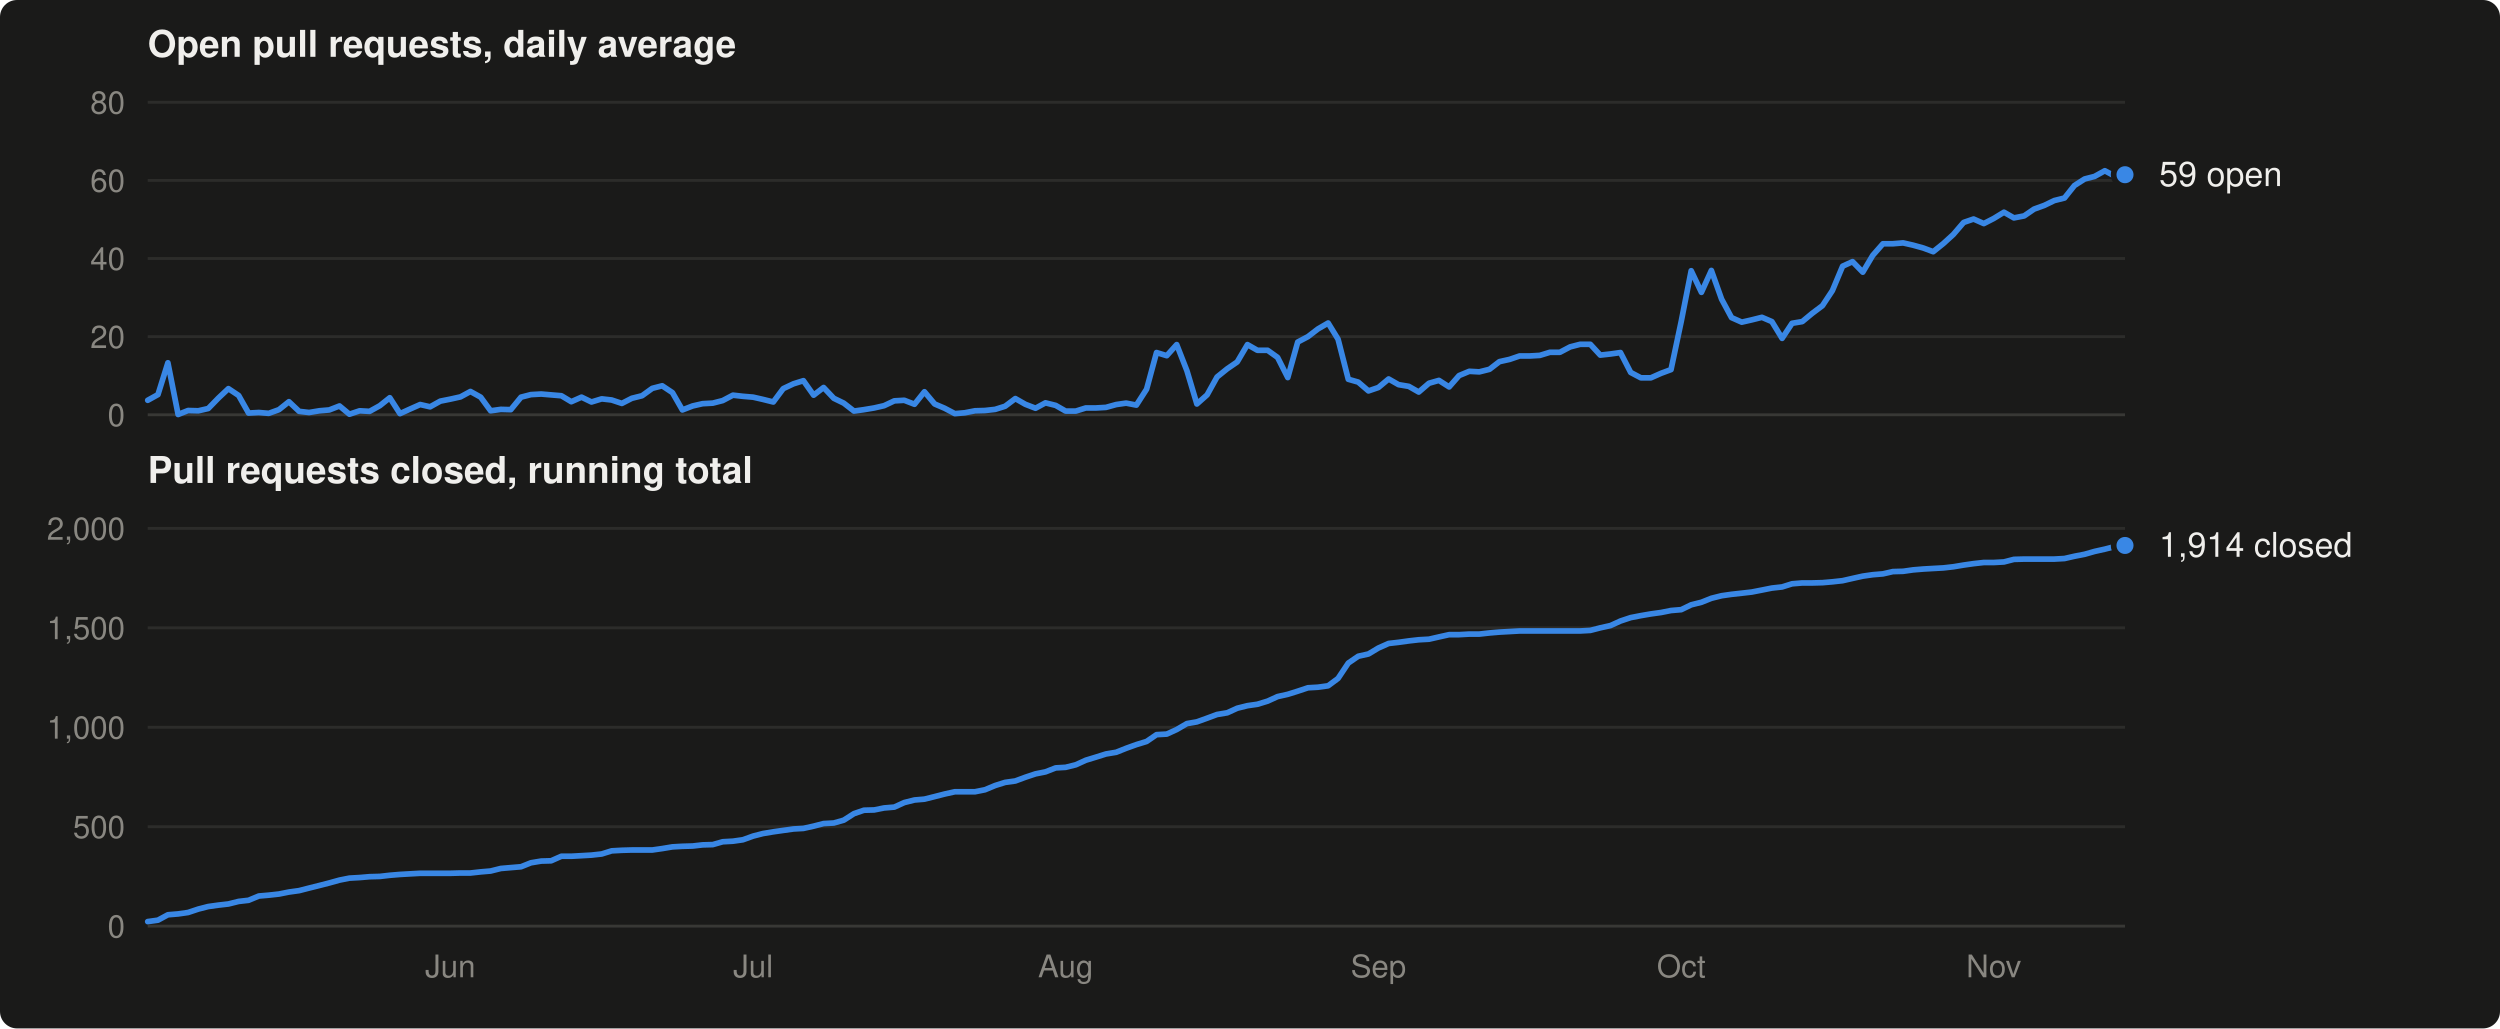
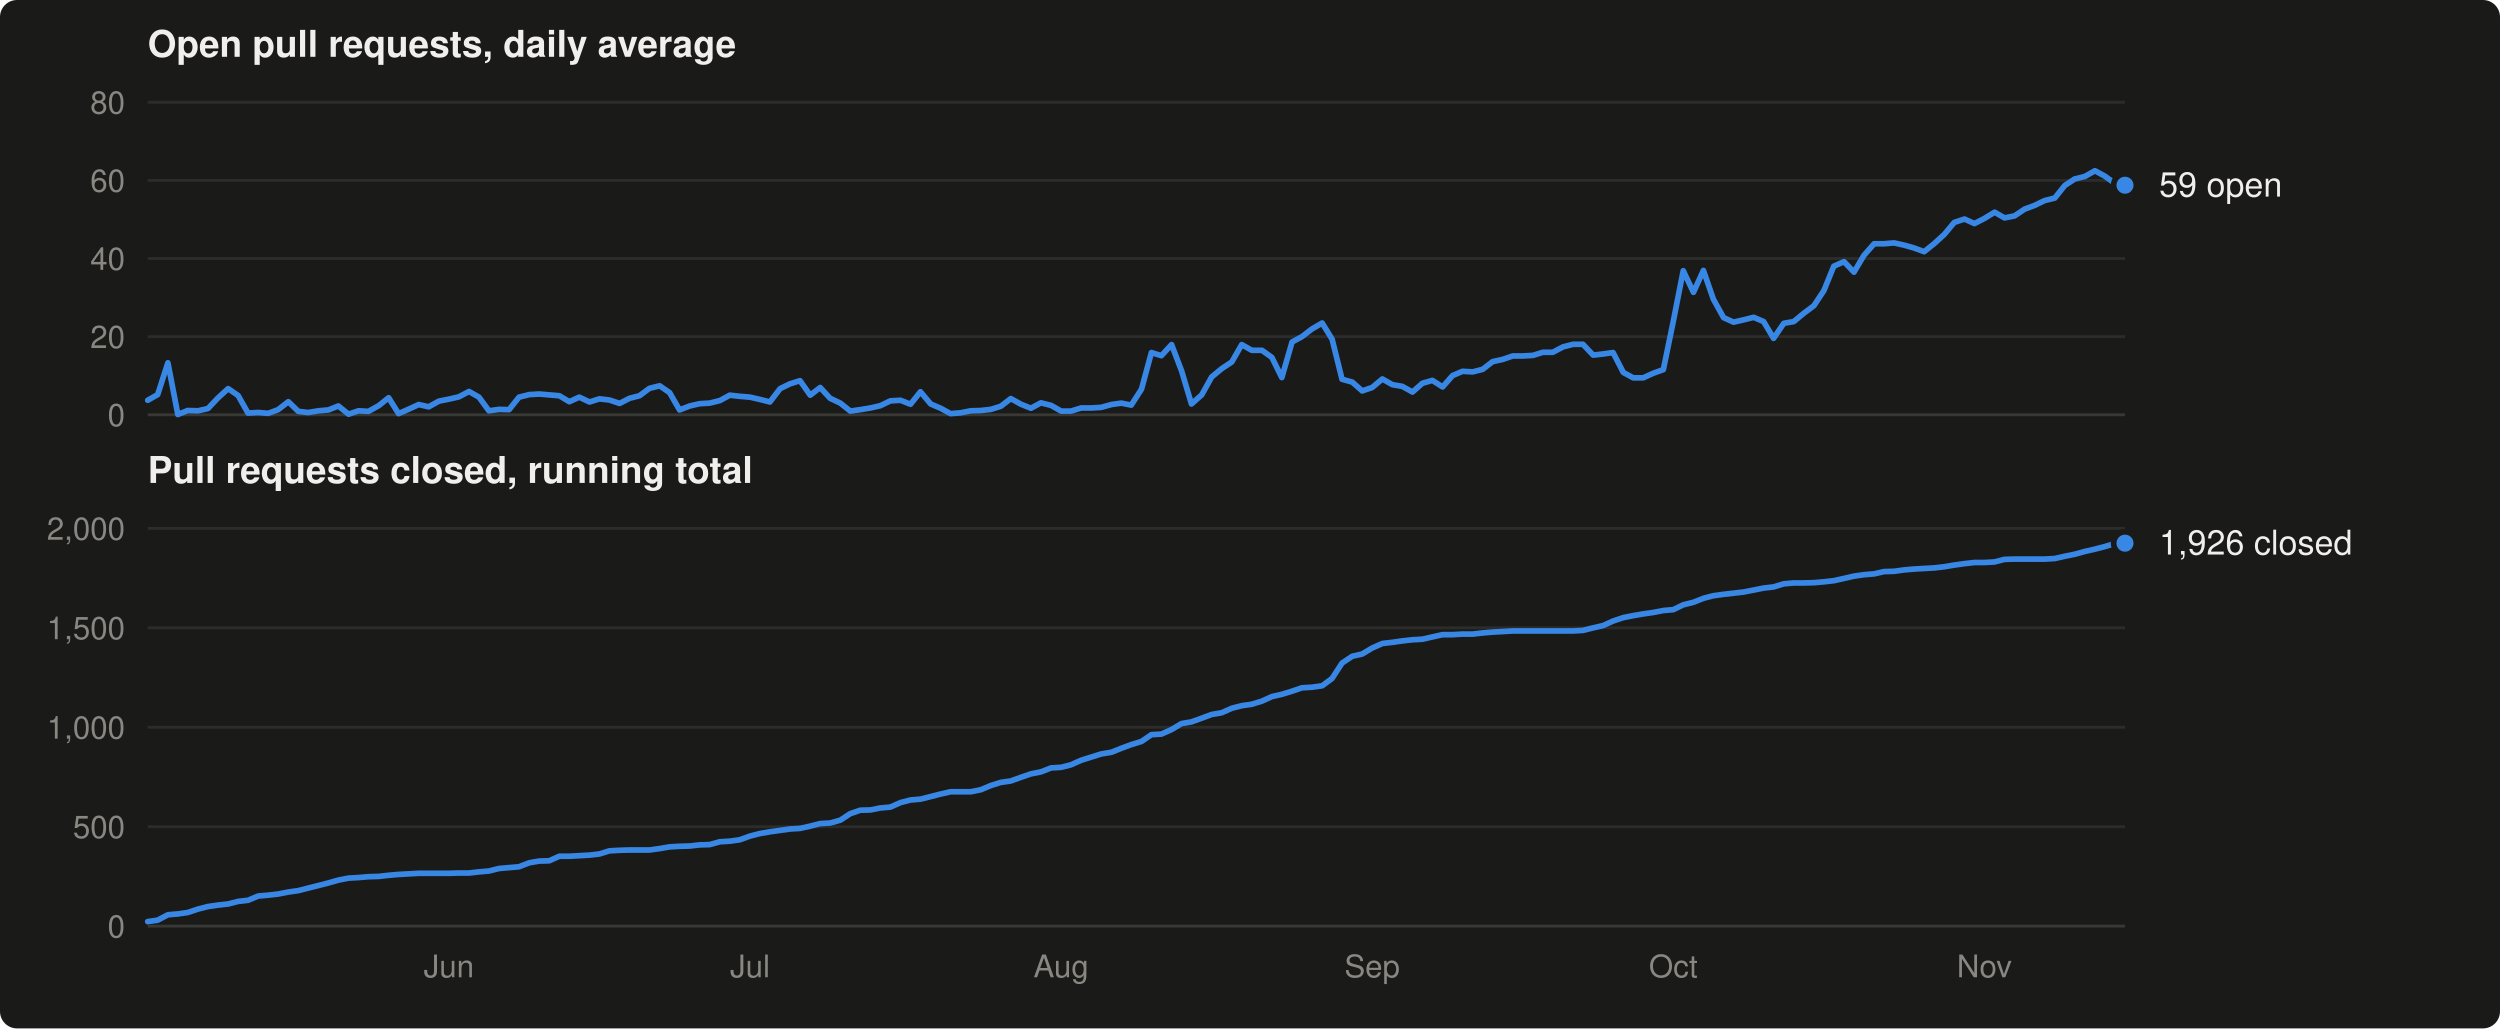
<svg xmlns="http://www.w3.org/2000/svg" width="880" height="362" viewBox="0 0 880 362" role="img" aria-labelledby="t d" font-family="-apple-system, BlinkMacSystemFont, 'Segoe UI', Helvetica, Arial, sans-serif">
  <rect width="100%" height="100%" rx="6" fill="#1a1a19" />
  <text x="52.0" y="20.0" fill="#f0efec" font-size="13" font-weight="600" text-anchor="start">Open pull requests, daily average</text>
  <line x1="52" y1="146.0" x2="748" y2="146.0" stroke="#383835" stroke-width="1" />
  <text x="44.0" y="150.0" fill="#898781" font-size="11" font-weight="400" text-anchor="end">0</text>
  <line x1="52" y1="118.5" x2="748" y2="118.5" stroke="#2c2c2a" stroke-width="1" />
  <text x="44.0" y="122.5" fill="#898781" font-size="11" font-weight="400" text-anchor="end">20</text>
  <line x1="52" y1="91.0" x2="748" y2="91.0" stroke="#2c2c2a" stroke-width="1" />
  <text x="44.0" y="95.0" fill="#898781" font-size="11" font-weight="400" text-anchor="end">40</text>
  <line x1="52" y1="63.5" x2="748" y2="63.5" stroke="#2c2c2a" stroke-width="1" />
  <text x="44.0" y="67.5" fill="#898781" font-size="11" font-weight="400" text-anchor="end">60</text>
  <line x1="52" y1="36.0" x2="748" y2="36.0" stroke="#2c2c2a" stroke-width="1" />
  <text x="44.0" y="40.0" fill="#898781" font-size="11" font-weight="400" text-anchor="end">80</text>
-   <path d="M52.0,140.9 L55.6,138.9 L59.1,127.7 L62.7,145.9 L66.2,144.5 L69.8,144.6 L73.3,143.8 L76.9,140.1 L80.4,136.8 L84.0,139.2 L87.5,145.4 L91.1,145.2 L94.6,145.5 L98.2,144.2 L101.7,141.4 L105.3,144.8 L108.8,145.2 L112.4,144.6 L115.9,144.3 L119.5,142.9 L123.0,145.8 L126.6,144.6 L130.1,144.8 L133.7,142.8 L137.2,140.0 L140.8,145.6 L144.3,144.0 L147.9,142.4 L151.4,143.2 L155.0,141.2 L158.5,140.5 L162.1,139.7 L165.6,137.8 L169.2,139.8 L172.7,144.6 L176.3,144.1 L179.8,144.2 L183.4,139.8 L186.9,138.9 L190.5,138.7 L194.0,139.0 L197.6,139.3 L201.1,141.4 L204.7,139.8 L208.2,141.5 L211.8,140.4 L215.3,140.8 L218.9,142.0 L222.4,140.2 L226.0,139.3 L229.6,136.7 L233.1,135.8 L236.7,138.2 L240.2,144.3 L243.8,142.9 L247.3,142.1 L250.9,141.9 L254.4,141.0 L258.0,139.1 L261.5,139.5 L265.1,139.8 L268.6,140.6 L272.2,141.5 L275.7,136.8 L279.3,135.1 L282.8,134.0 L286.4,139.1 L289.9,136.4 L293.5,140.2 L297.0,141.9 L300.6,144.7 L304.1,144.2 L307.7,143.6 L311.2,142.8 L314.8,141.1 L318.3,140.9 L321.9,142.3 L325.4,137.9 L329.0,142.2 L332.5,143.7 L336.1,145.6 L339.6,145.3 L343.2,144.6 L346.7,144.5 L350.3,144.1 L353.8,143.0 L357.4,140.3 L360.9,142.3 L364.5,143.7 L368.0,141.8 L371.6,142.7 L375.1,144.7 L378.7,144.7 L382.2,143.6 L385.8,143.6 L389.3,143.4 L392.9,142.4 L396.4,141.9 L400.0,142.6 L403.6,137.0 L407.1,124.1 L410.7,125.2 L414.2,121.3 L417.8,130.5 L421.3,142.2 L424.9,139.0 L428.4,132.7 L432.0,129.8 L435.5,127.4 L439.1,121.3 L442.6,123.3 L446.2,123.3 L449.7,125.8 L453.3,132.9 L456.8,120.4 L460.4,118.5 L463.9,115.8 L467.5,113.7 L471.0,119.4 L474.6,133.5 L478.1,134.5 L481.7,137.6 L485.2,136.4 L488.8,133.4 L492.3,135.4 L495.9,136.0 L499.4,138.0 L503.0,134.9 L506.5,133.9 L510.1,136.2 L513.6,132.2 L517.2,130.7 L520.7,130.9 L524.3,130.0 L527.8,127.3 L531.4,126.5 L534.9,125.3 L538.5,125.3 L542.0,125.1 L545.6,124.0 L549.1,124.0 L552.7,122.1 L556.2,121.2 L559.8,121.2 L563.3,125.0 L566.9,124.6 L570.4,124.1 L574.0,131.1 L577.6,133.0 L581.1,133.0 L584.7,131.4 L588.2,130.1 L591.8,113.1 L595.3,95.3 L598.9,102.9 L602.4,95.2 L606.0,105.3 L609.5,111.8 L613.1,113.4 L616.6,112.6 L620.2,111.7 L623.7,113.2 L627.3,119.1 L630.8,113.8 L634.4,113.2 L637.9,110.3 L641.5,107.6 L645.0,102.3 L648.6,93.7 L652.1,92.1 L655.7,95.8 L659.2,89.9 L662.8,85.8 L666.3,85.8 L669.9,85.5 L673.4,86.3 L677.0,87.3 L680.5,88.6 L684.1,85.7 L687.6,82.5 L691.2,78.3 L694.7,77.1 L698.3,78.7 L701.8,76.9 L705.4,74.7 L708.9,76.7 L712.5,76.0 L716.0,73.6 L719.6,72.3 L723.1,70.6 L726.7,69.7 L730.2,65.3 L733.8,63.0 L737.3,62.1 L740.9,60.1 L744.4,62.0 L748.0,61.5" fill="none" stroke="#3987e5" stroke-width="2" stroke-linejoin="round" stroke-linecap="round" />
-   <circle cx="748.0" cy="61.5" r="4" fill="#3987e5" stroke="#1a1a19" stroke-width="2" />
-   <text x="760.0" y="65.5" fill="#f0efec" font-size="12" font-weight="400" text-anchor="start">59 open</text>
+   <path d="M52.0,140.9 L55.5,138.9 L59.1,127.7 L62.6,145.9 L66.1,144.5 L69.7,144.6 L73.2,143.8 L76.7,140.1 L80.3,136.8 L83.8,139.2 L87.3,145.4 L90.9,145.2 L94.4,145.5 L97.9,144.2 L101.5,141.4 L105.0,144.8 L108.5,145.2 L112.1,144.6 L115.6,144.3 L119.1,142.9 L122.7,145.8 L126.2,144.6 L129.7,144.8 L133.3,142.8 L136.8,140.0 L140.3,145.6 L143.9,144.0 L147.4,142.4 L150.9,143.2 L154.5,141.2 L158.0,140.5 L161.5,139.7 L165.1,137.8 L168.6,139.8 L172.1,144.6 L175.7,144.1 L179.2,144.2 L182.7,139.8 L186.3,138.9 L189.8,138.7 L193.3,139.0 L196.9,139.3 L200.4,141.4 L203.9,139.8 L207.5,141.5 L211.0,140.4 L214.5,140.8 L218.1,142.0 L221.6,140.2 L225.1,139.3 L228.6,136.7 L232.2,135.8 L235.7,138.2 L239.2,144.3 L242.8,142.9 L246.3,142.1 L249.8,141.9 L253.4,141.0 L256.9,139.1 L260.4,139.5 L264.0,139.8 L267.5,140.6 L271.0,141.5 L274.6,136.8 L278.1,135.1 L281.6,134.0 L285.2,139.1 L288.7,136.4 L292.2,140.2 L295.8,141.9 L299.3,144.7 L302.8,144.2 L306.4,143.6 L309.9,142.8 L313.4,141.1 L317.0,140.9 L320.5,142.3 L324.0,137.9 L327.6,142.2 L331.1,143.7 L334.6,145.6 L338.2,145.3 L341.7,144.6 L345.2,144.5 L348.8,144.1 L352.3,143.0 L355.8,140.3 L359.4,142.3 L362.9,143.7 L366.4,141.8 L370.0,142.7 L373.5,144.7 L377.0,144.7 L380.6,143.6 L384.1,143.6 L387.6,143.4 L391.2,142.4 L394.7,141.9 L398.2,142.6 L401.8,137.0 L405.3,124.1 L408.8,125.2 L412.4,121.3 L415.9,130.5 L419.4,142.2 L423.0,139.0 L426.5,132.7 L430.0,129.8 L433.6,127.4 L437.1,121.3 L440.6,123.3 L444.2,123.3 L447.7,125.8 L451.2,132.9 L454.8,120.4 L458.3,118.5 L461.8,115.8 L465.4,113.7 L468.9,119.4 L472.4,133.5 L476.0,134.5 L479.5,137.6 L483.0,136.4 L486.6,133.4 L490.1,135.4 L493.6,136.0 L497.2,138.0 L500.7,134.9 L504.2,133.9 L507.8,136.2 L511.3,132.2 L514.8,130.7 L518.4,130.9 L521.9,130.0 L525.4,127.3 L529.0,126.5 L532.5,125.3 L536.0,125.3 L539.6,125.1 L543.1,124.0 L546.6,124.0 L550.2,122.1 L553.7,121.2 L557.2,121.2 L560.8,125.0 L564.3,124.6 L567.8,124.1 L571.4,131.1 L574.9,133.0 L578.4,133.0 L581.9,131.4 L585.5,130.1 L589.0,113.1 L592.5,95.3 L596.1,102.9 L599.6,95.2 L603.1,105.3 L606.7,111.8 L610.2,113.4 L613.7,112.6 L617.3,111.7 L620.8,113.2 L624.3,119.1 L627.9,113.8 L631.4,113.2 L634.9,110.3 L638.5,107.6 L642.0,102.3 L645.5,93.7 L649.1,92.1 L652.6,95.8 L656.1,89.9 L659.7,85.8 L663.2,85.8 L666.7,85.5 L670.3,86.3 L673.8,87.3 L677.3,88.6 L680.9,85.7 L684.4,82.5 L687.9,78.3 L691.5,77.1 L695.0,78.7 L698.5,76.9 L702.1,74.7 L705.6,76.7 L709.1,76.0 L712.7,73.6 L716.2,72.3 L719.7,70.6 L723.3,69.7 L726.8,65.3 L730.3,63.0 L733.9,62.1 L737.4,60.1 L740.9,62.0 L744.5,64.6 L748.0,65.2" fill="none" stroke="#3987e5" stroke-width="2" stroke-linejoin="round" stroke-linecap="round" />
+   <circle cx="748.0" cy="65.2" r="4" fill="#3987e5" stroke="#1a1a19" stroke-width="2" />
+   <text x="760.0" y="69.2" fill="#f0efec" font-size="12" font-weight="400" text-anchor="start">59 open</text>
  <text x="52.0" y="170.0" fill="#f0efec" font-size="13" font-weight="600" text-anchor="start">Pull requests closed, running total</text>
  <line x1="52" y1="326.0" x2="748" y2="326.0" stroke="#383835" stroke-width="1" />
  <text x="44.0" y="330.0" fill="#898781" font-size="11" font-weight="400" text-anchor="end">0</text>
  <line x1="52" y1="291.0" x2="748" y2="291.0" stroke="#2c2c2a" stroke-width="1" />
  <text x="44.0" y="295.0" fill="#898781" font-size="11" font-weight="400" text-anchor="end">500</text>
  <line x1="52" y1="256.0" x2="748" y2="256.0" stroke="#2c2c2a" stroke-width="1" />
  <text x="44.0" y="260.0" fill="#898781" font-size="11" font-weight="400" text-anchor="end">1,000</text>
  <line x1="52" y1="221.0" x2="748" y2="221.0" stroke="#2c2c2a" stroke-width="1" />
  <text x="44.0" y="225.0" fill="#898781" font-size="11" font-weight="400" text-anchor="end">1,500</text>
  <line x1="52" y1="186.0" x2="748" y2="186.0" stroke="#2c2c2a" stroke-width="1" />
  <text x="44.0" y="190.0" fill="#898781" font-size="11" font-weight="400" text-anchor="end">2,000</text>
-   <path d="M52.0,324.4 L55.6,323.9 L59.1,322.0 L62.7,321.7 L66.2,321.2 L69.8,320.0 L73.3,319.1 L76.9,318.6 L80.4,318.2 L84.0,317.3 L87.5,316.9 L91.1,315.4 L94.6,315.1 L98.2,314.7 L101.7,314.0 L105.3,313.5 L108.8,312.6 L112.4,311.7 L115.9,310.8 L119.5,309.8 L123.0,309.1 L126.6,308.9 L130.1,308.6 L133.7,308.5 L137.2,308.1 L140.8,307.8 L144.3,307.6 L147.9,307.4 L151.4,307.4 L155.0,307.4 L158.5,307.4 L162.1,307.3 L165.6,307.3 L169.2,306.9 L172.7,306.6 L176.3,305.7 L179.8,305.4 L183.4,305.1 L186.9,303.7 L190.5,303.1 L194.0,303.0 L197.6,301.4 L201.1,301.4 L204.7,301.2 L208.2,301.0 L211.8,300.6 L215.3,299.5 L218.9,299.3 L222.4,299.2 L226.0,299.2 L229.6,299.2 L233.1,298.7 L236.7,298.1 L240.2,297.9 L243.8,297.8 L247.3,297.4 L250.9,297.3 L254.4,296.3 L258.0,296.1 L261.5,295.6 L265.1,294.3 L268.6,293.4 L272.2,292.8 L275.7,292.3 L279.3,291.8 L282.8,291.6 L286.4,290.8 L289.9,289.9 L293.5,289.7 L297.0,288.7 L300.6,286.4 L304.1,285.2 L307.7,285.1 L311.2,284.4 L314.8,284.1 L318.3,282.5 L321.9,281.6 L325.4,281.3 L329.0,280.4 L332.5,279.5 L336.1,278.7 L339.6,278.7 L343.2,278.7 L346.7,278.0 L350.3,276.5 L353.8,275.4 L357.4,274.9 L360.9,273.6 L364.5,272.4 L368.0,271.7 L371.6,270.3 L375.1,270.1 L378.7,269.2 L382.2,267.6 L385.8,266.5 L389.3,265.4 L392.9,264.8 L396.4,263.4 L400.0,262.1 L403.6,261.0 L407.1,258.6 L410.7,258.4 L414.2,256.8 L417.8,254.7 L421.3,254.1 L424.9,252.8 L428.4,251.5 L432.0,250.9 L435.5,249.3 L439.1,248.4 L442.6,247.9 L446.2,246.8 L449.7,245.2 L453.3,244.4 L456.8,243.3 L460.4,242.1 L463.9,241.9 L467.5,241.4 L471.0,238.8 L474.6,233.4 L478.1,231.0 L481.7,230.2 L485.2,228.1 L488.8,226.5 L492.3,226.1 L495.9,225.6 L499.4,225.2 L503.0,225.0 L506.5,224.2 L510.1,223.4 L513.6,223.4 L517.2,223.2 L520.7,223.2 L524.3,222.8 L527.8,222.5 L531.4,222.3 L534.9,222.1 L538.5,222.1 L542.0,222.1 L545.6,222.1 L549.1,222.1 L552.7,222.1 L556.2,222.1 L559.8,221.9 L563.3,221.0 L566.9,220.2 L570.4,218.6 L574.0,217.4 L577.6,216.7 L581.1,216.1 L584.7,215.6 L588.2,214.9 L591.8,214.6 L595.3,212.9 L598.9,212.0 L602.4,210.6 L606.0,209.7 L609.5,209.2 L613.1,208.8 L616.6,208.4 L620.2,207.7 L623.7,207.0 L627.3,206.6 L630.8,205.5 L634.4,205.2 L637.9,205.2 L641.5,205.1 L645.0,204.8 L648.6,204.4 L652.1,203.6 L655.7,202.8 L659.2,202.3 L662.8,202.0 L666.3,201.2 L669.9,201.1 L673.4,200.6 L677.0,200.3 L680.5,200.1 L684.1,199.9 L687.6,199.5 L691.2,198.9 L694.7,198.4 L698.3,198.0 L701.8,198.0 L705.4,197.8 L708.9,196.9 L712.5,196.8 L716.0,196.8 L719.6,196.8 L723.1,196.8 L726.7,196.6 L730.2,195.8 L733.8,195.1 L737.3,194.1 L740.9,193.3 L744.4,192.4 L748.0,192.0" fill="none" stroke="#3987e5" stroke-width="2" stroke-linejoin="round" stroke-linecap="round" />
-   <circle cx="748.0" cy="192.0" r="4" fill="#3987e5" stroke="#1a1a19" stroke-width="2" />
-   <text x="760.0" y="196.0" fill="#f0efec" font-size="12" font-weight="400" text-anchor="start">1,914 closed</text>
-   <text x="158.5" y="344.0" fill="#898781" font-size="11" font-weight="400" text-anchor="middle">Jun</text>
-   <text x="265.1" y="344.0" fill="#898781" font-size="11" font-weight="400" text-anchor="middle">Jul</text>
-   <text x="375.1" y="344.0" fill="#898781" font-size="11" font-weight="400" text-anchor="middle">Aug</text>
-   <text x="485.2" y="344.0" fill="#898781" font-size="11" font-weight="400" text-anchor="middle">Sep</text>
-   <text x="591.8" y="344.0" fill="#898781" font-size="11" font-weight="400" text-anchor="middle">Oct</text>
-   <text x="701.8" y="344.0" fill="#898781" font-size="11" font-weight="400" text-anchor="middle">Nov</text>
+   <path d="M52.0,324.4 L55.5,323.9 L59.1,322.0 L62.6,321.7 L66.1,321.2 L69.7,320.0 L73.2,319.1 L76.7,318.6 L80.3,318.2 L83.8,317.3 L87.3,316.9 L90.9,315.4 L94.4,315.1 L97.9,314.7 L101.5,314.0 L105.0,313.5 L108.5,312.6 L112.1,311.7 L115.6,310.8 L119.1,309.8 L122.7,309.1 L126.2,308.9 L129.7,308.6 L133.3,308.5 L136.8,308.1 L140.3,307.8 L143.9,307.6 L147.4,307.4 L150.9,307.4 L154.5,307.4 L158.0,307.4 L161.5,307.3 L165.1,307.3 L168.6,306.9 L172.1,306.6 L175.7,305.7 L179.2,305.4 L182.7,305.1 L186.3,303.7 L189.8,303.1 L193.3,303.0 L196.9,301.4 L200.4,301.4 L203.9,301.2 L207.5,301.0 L211.0,300.6 L214.5,299.5 L218.1,299.3 L221.6,299.2 L225.1,299.2 L228.6,299.2 L232.2,298.7 L235.7,298.1 L239.2,297.9 L242.8,297.8 L246.3,297.4 L249.8,297.3 L253.4,296.3 L256.9,296.1 L260.4,295.6 L264.0,294.3 L267.5,293.4 L271.0,292.8 L274.6,292.3 L278.1,291.8 L281.6,291.6 L285.2,290.8 L288.7,289.9 L292.2,289.7 L295.8,288.7 L299.3,286.4 L302.8,285.2 L306.4,285.1 L309.9,284.4 L313.4,284.1 L317.0,282.5 L320.5,281.6 L324.0,281.3 L327.6,280.4 L331.1,279.5 L334.6,278.7 L338.2,278.7 L341.7,278.7 L345.2,278.0 L348.8,276.5 L352.3,275.4 L355.8,274.9 L359.4,273.6 L362.9,272.4 L366.4,271.7 L370.0,270.3 L373.5,270.1 L377.0,269.2 L380.6,267.6 L384.1,266.5 L387.6,265.4 L391.2,264.8 L394.7,263.4 L398.2,262.1 L401.8,261.0 L405.3,258.6 L408.8,258.4 L412.4,256.8 L415.9,254.7 L419.4,254.1 L423.0,252.8 L426.5,251.5 L430.0,250.9 L433.6,249.3 L437.1,248.4 L440.6,247.9 L444.2,246.8 L447.7,245.2 L451.2,244.4 L454.8,243.3 L458.3,242.1 L461.8,241.9 L465.4,241.4 L468.9,238.8 L472.4,233.4 L476.0,231.0 L479.5,230.2 L483.0,228.1 L486.6,226.5 L490.1,226.1 L493.6,225.6 L497.2,225.2 L500.7,225.0 L504.2,224.2 L507.8,223.4 L511.3,223.4 L514.8,223.2 L518.4,223.2 L521.9,222.8 L525.4,222.5 L529.0,222.3 L532.5,222.1 L536.0,222.1 L539.6,222.1 L543.1,222.1 L546.6,222.1 L550.2,222.1 L553.7,222.1 L557.2,221.9 L560.8,221.0 L564.3,220.2 L567.8,218.6 L571.4,217.4 L574.9,216.7 L578.4,216.1 L581.9,215.6 L585.5,214.9 L589.0,214.6 L592.5,212.9 L596.1,212.0 L599.6,210.6 L603.1,209.7 L606.7,209.2 L610.2,208.8 L613.7,208.4 L617.3,207.7 L620.8,207.0 L624.3,206.6 L627.9,205.5 L631.4,205.2 L634.9,205.2 L638.5,205.1 L642.0,204.8 L645.5,204.4 L649.1,203.6 L652.6,202.8 L656.1,202.3 L659.7,202.0 L663.2,201.2 L666.7,201.1 L670.3,200.6 L673.8,200.3 L677.3,200.1 L680.9,199.9 L684.4,199.5 L687.9,198.9 L691.5,198.4 L695.0,198.0 L698.5,198.0 L702.1,197.8 L705.6,196.9 L709.1,196.8 L712.7,196.8 L716.2,196.8 L719.7,196.8 L723.3,196.6 L726.8,195.8 L730.3,195.1 L733.9,194.1 L737.4,193.3 L740.9,192.4 L744.5,191.3 L748.0,191.2" fill="none" stroke="#3987e5" stroke-width="2" stroke-linejoin="round" stroke-linecap="round" />
+   <circle cx="748.0" cy="191.2" r="4" fill="#3987e5" stroke="#1a1a19" stroke-width="2" />
+   <text x="760.0" y="195.2" fill="#f0efec" font-size="12" font-weight="400" text-anchor="start">1,926 closed</text>
+   <text x="158.0" y="344.0" fill="#898781" font-size="11" font-weight="400" text-anchor="middle">Jun</text>
+   <text x="264.0" y="344.0" fill="#898781" font-size="11" font-weight="400" text-anchor="middle">Jul</text>
+   <text x="373.5" y="344.0" fill="#898781" font-size="11" font-weight="400" text-anchor="middle">Aug</text>
+   <text x="483.0" y="344.0" fill="#898781" font-size="11" font-weight="400" text-anchor="middle">Sep</text>
+   <text x="589.0" y="344.0" fill="#898781" font-size="11" font-weight="400" text-anchor="middle">Oct</text>
+   <text x="698.5" y="344.0" fill="#898781" font-size="11" font-weight="400" text-anchor="middle">Nov</text>
</svg>
